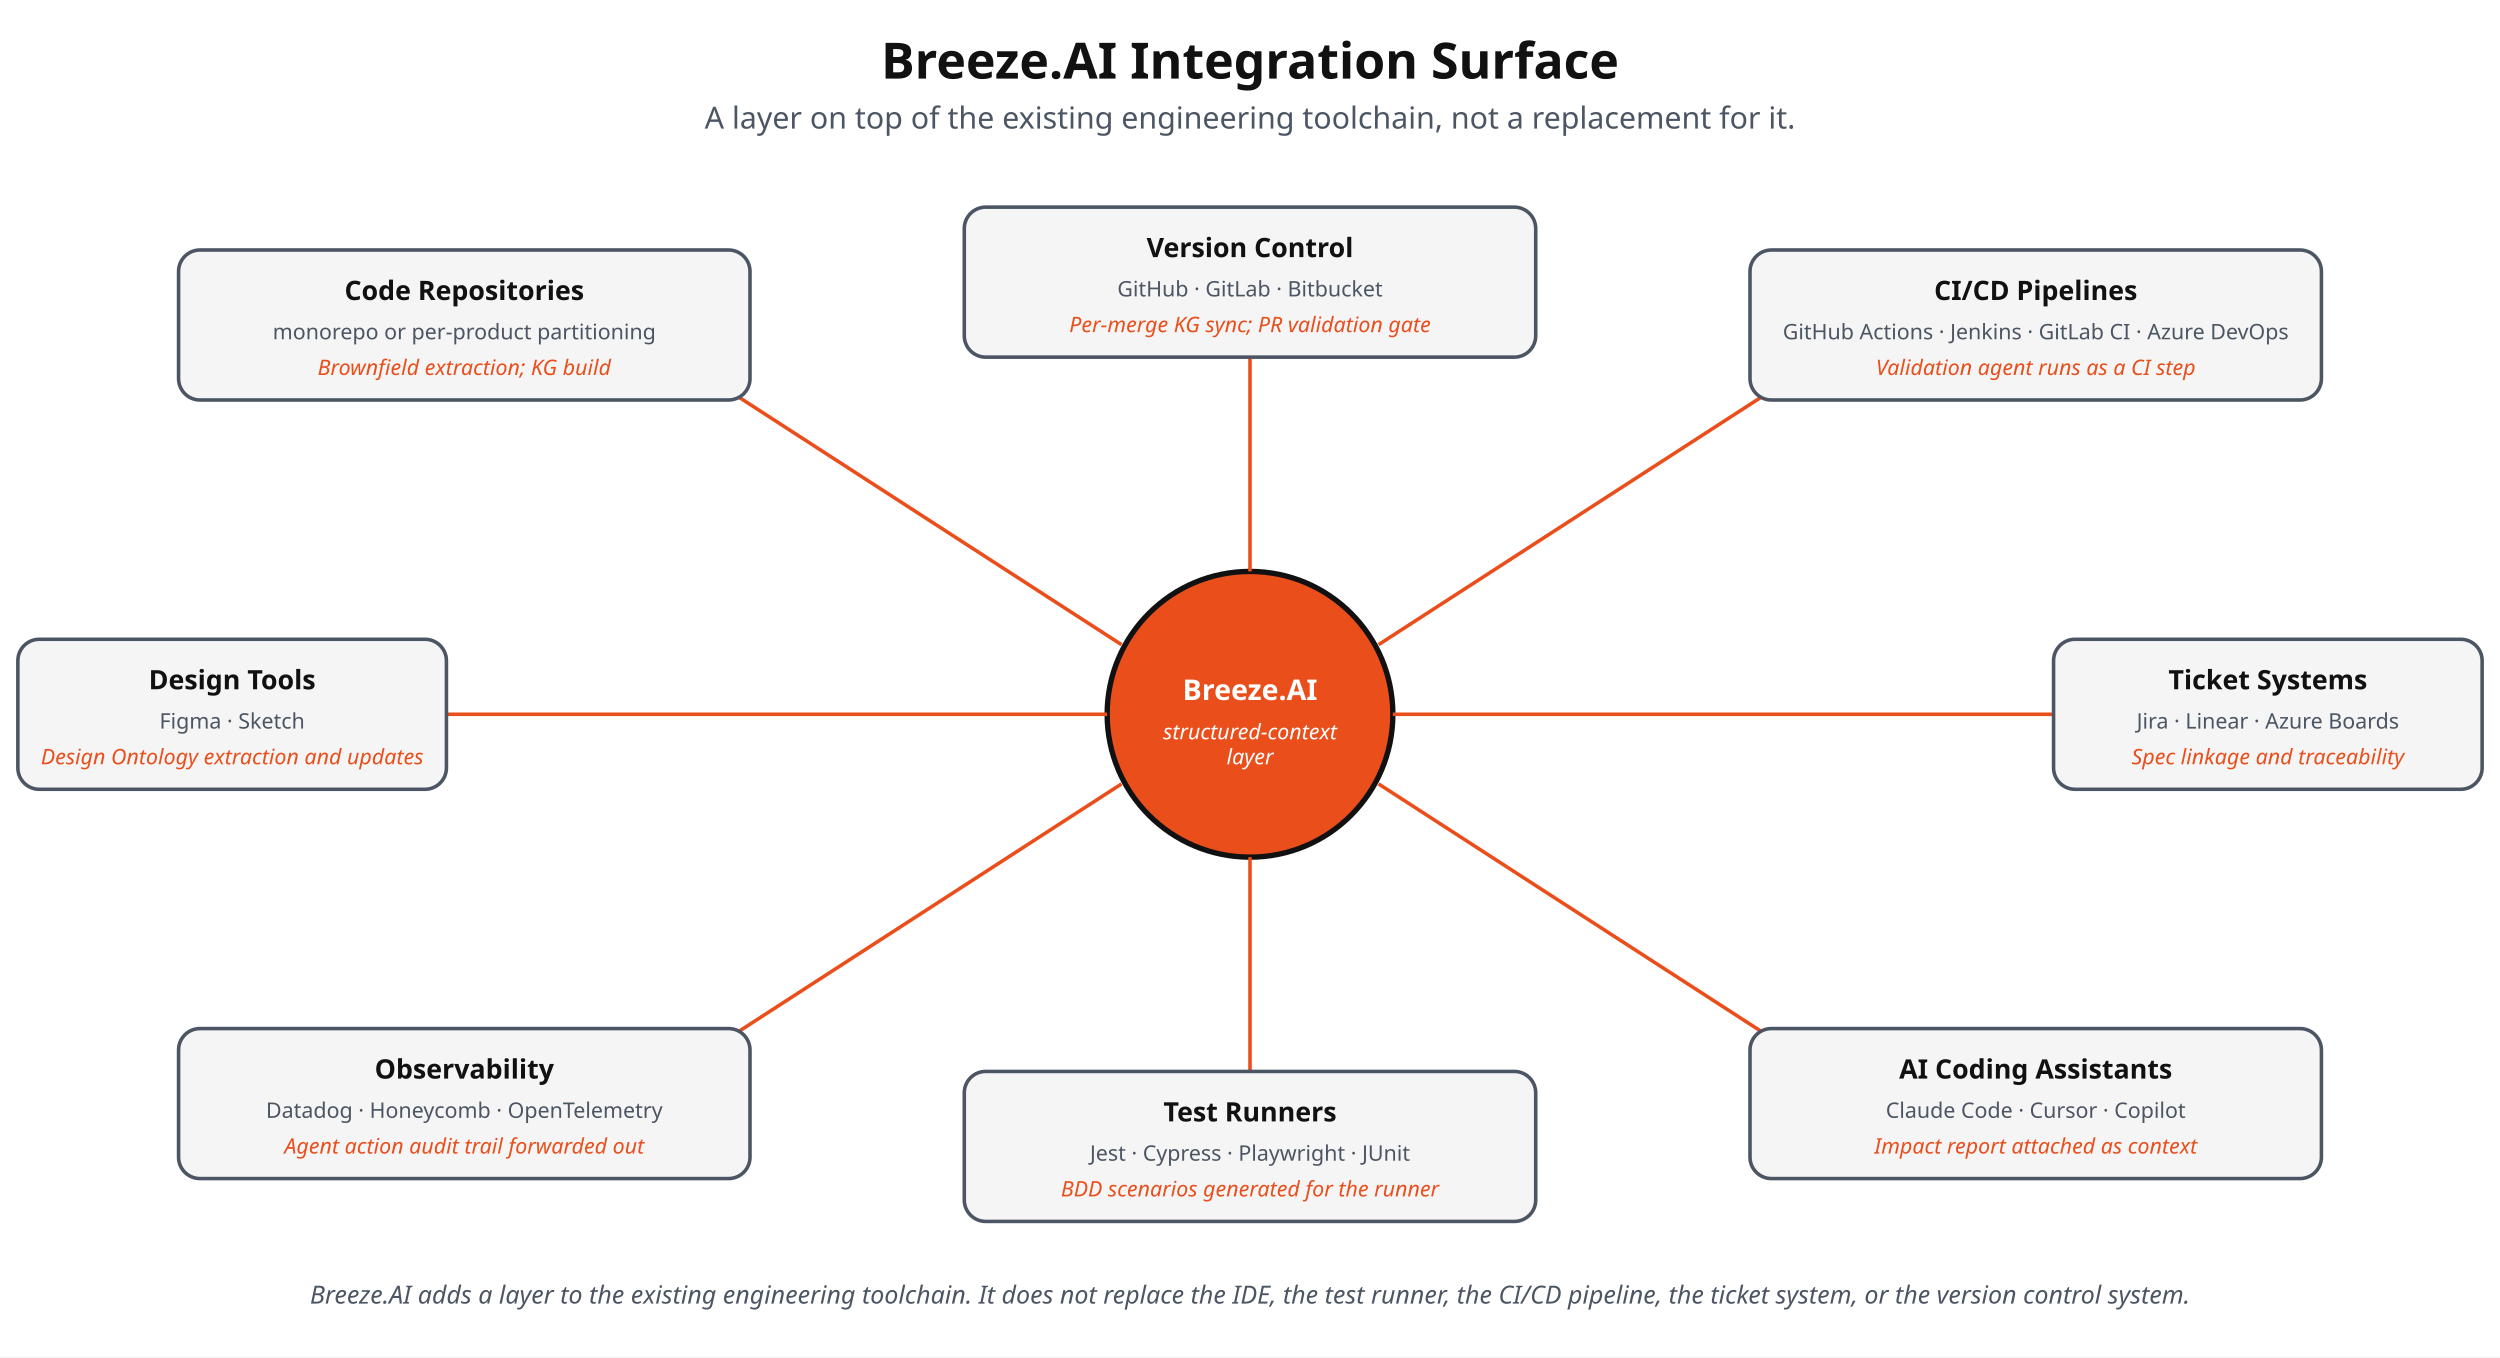
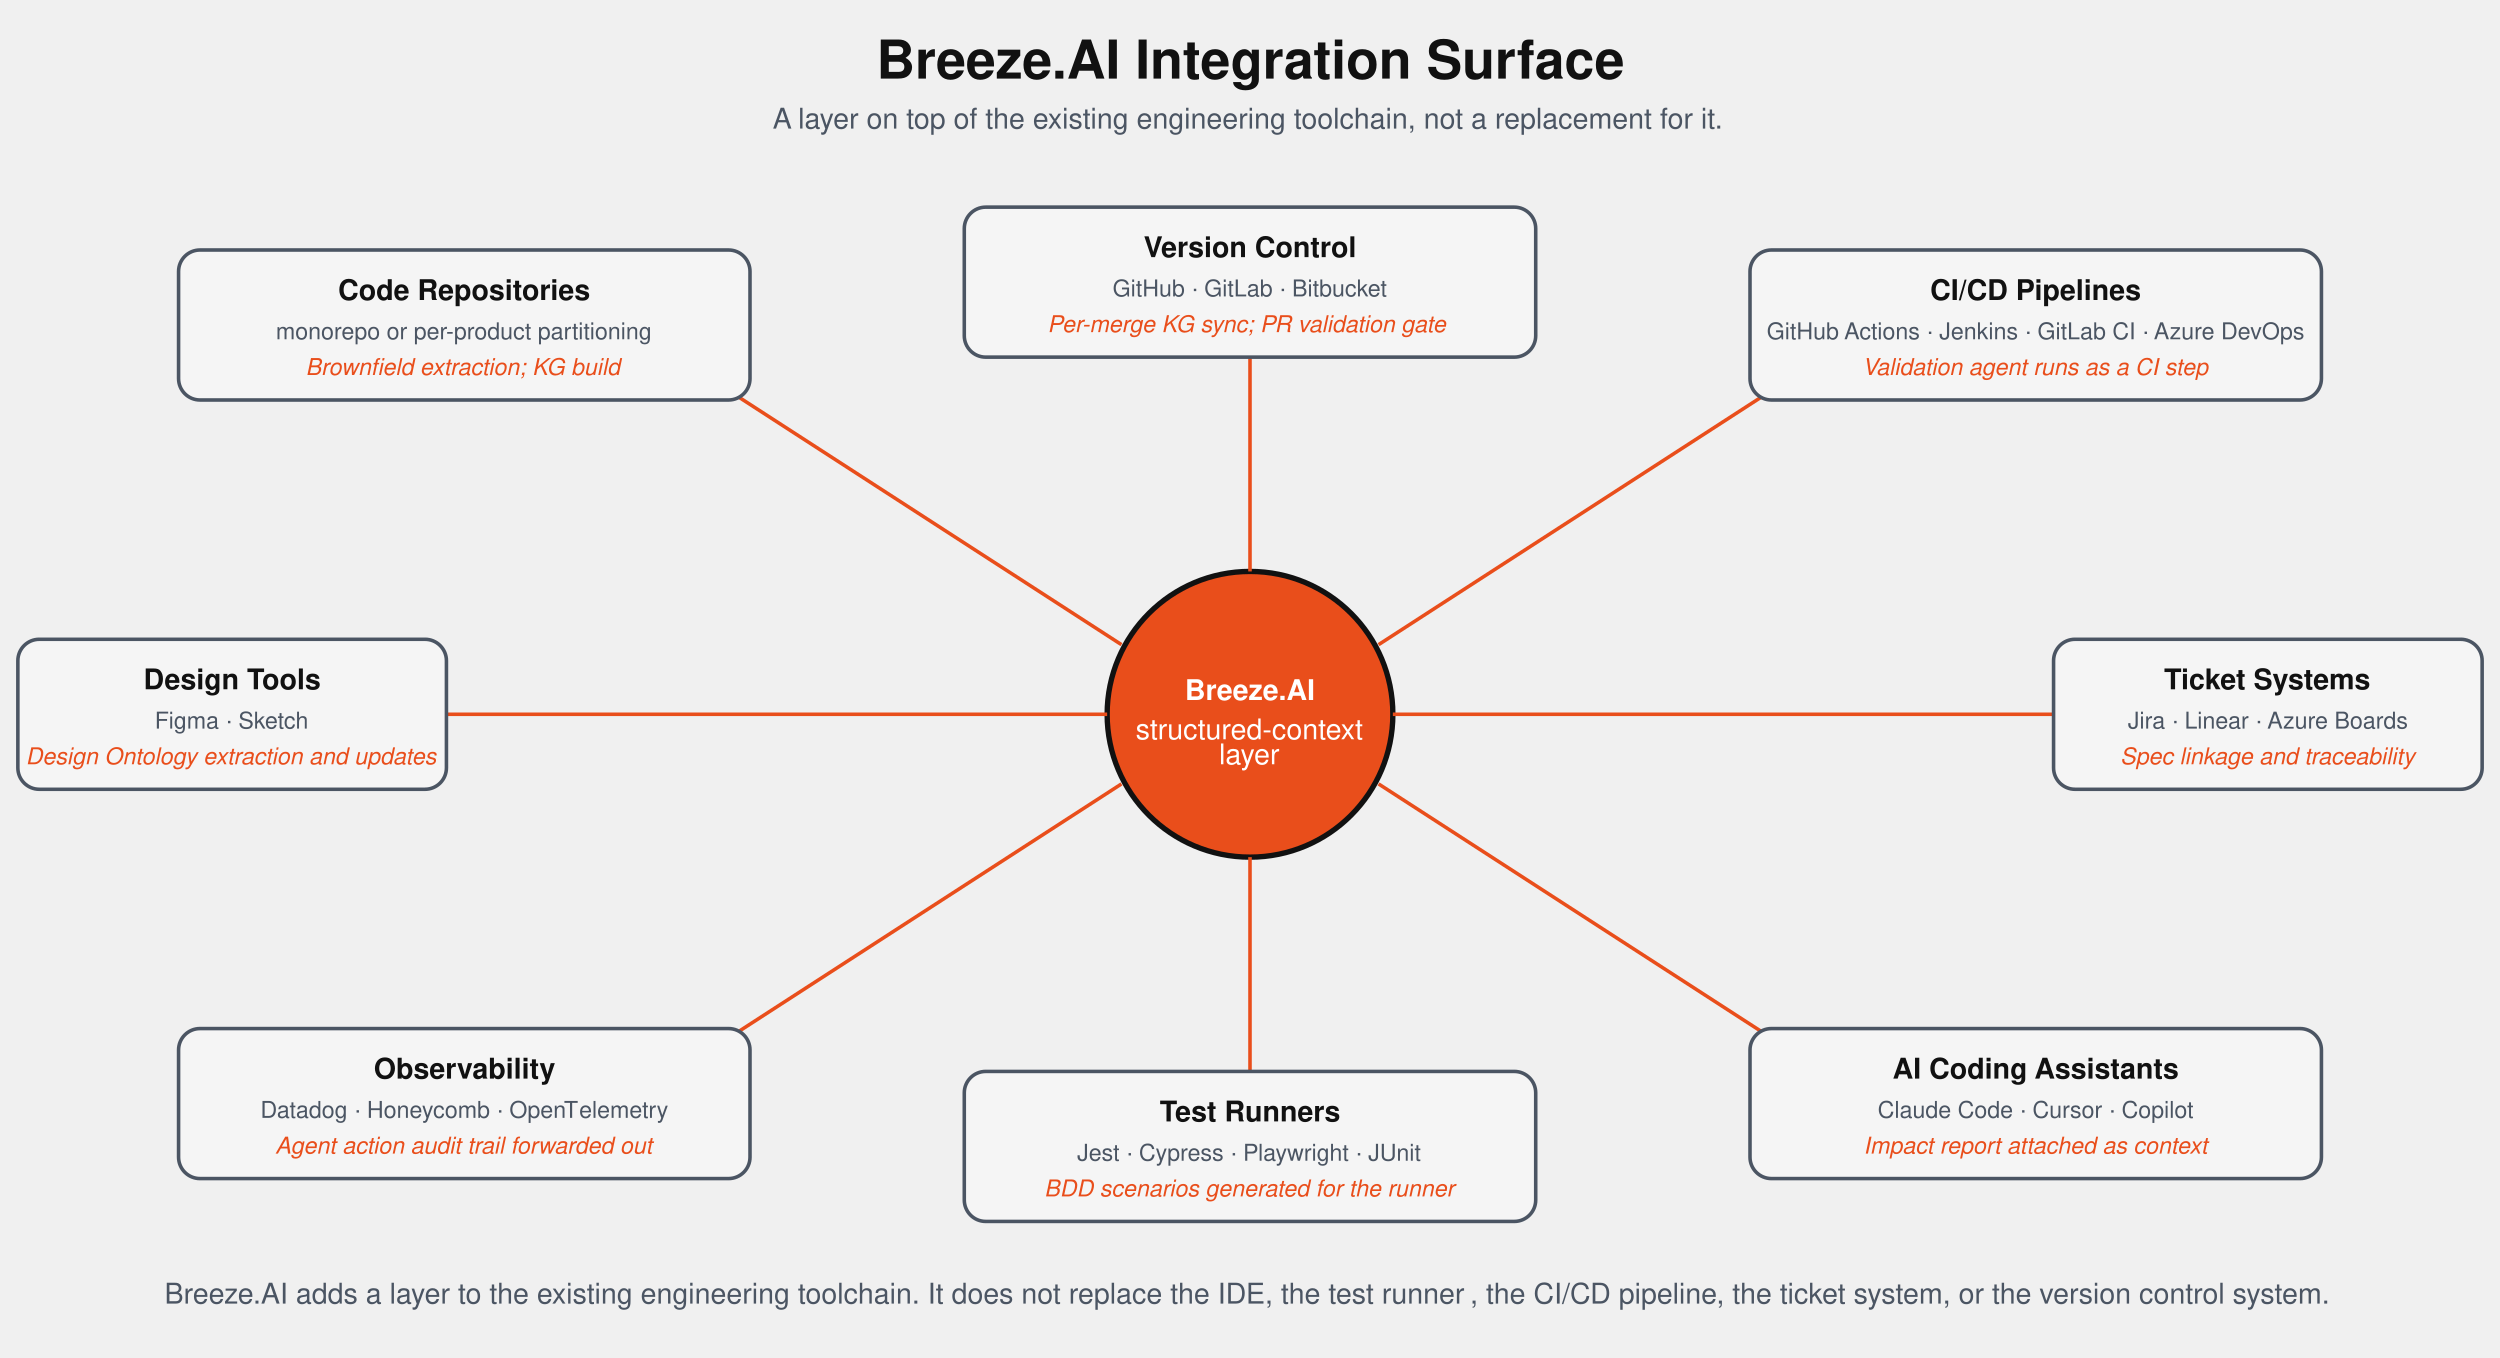
- <svg xmlns="http://www.w3.org/2000/svg" viewBox="0 0 1400 760" width="1400" height="760" preserveAspectRatio="xMidYMid meet" font-family="Segoe UI, system-ui, sans-serif">
-   <rect width="1400" height="760" style="fill:#ffffff" />
-   <text x="700" y="44" text-anchor="middle" style="font:600 28px Segoe UI,system-ui,sans-serif;fill:#111111">Breeze.AI Integration Surface</text>
-   <text x="700" y="72" text-anchor="middle" style="font:17px Segoe UI,system-ui,sans-serif;fill:#4b5563">A layer on top of the existing engineering toolchain, not a replacement for it.</text>
-   <g transform="translate(700,400)">
-     <circle cx="0" cy="0" r="80" style="fill:#E94E1B;stroke:#111111;stroke-width:3" />
-     <text x="0" y="-8" text-anchor="middle" style="font:700 16px Segoe UI,system-ui,sans-serif;fill:#ffffff">Breeze.AI</text>
-     <text x="0" y="14" text-anchor="middle" style="font:italic 12px Segoe UI,system-ui,sans-serif;fill:#ffffff">structured-context</text>
-     <text x="0" y="28" text-anchor="middle" style="font:italic 12px Segoe UI,system-ui,sans-serif;fill:#ffffff">layer</text>
+ <svg xmlns="http://www.w3.org/2000/svg" width="1400px" height="760px" version="1.1" xml:space="preserve" style="fill-rule:evenodd;clip-rule:evenodd;">
+   <g transform="matrix(1,0,0,1,700,44)">
+     <text x="-209.224px" y="0px" style="font-family:'Helvetica-Bold', 'Helvetica';font-weight:700;font-size:30px;fill:rgb(17,17,17);">Breeze.AI Integration Surface</text>
  </g>
-   <g style="stroke:#E94E1B;stroke-width:2;fill:none">
-     <line x1="700" y1="320" x2="700" y2="200" />
-     <line x1="772" y1="361" x2="990" y2="220" />
-     <line x1="780" y1="400" x2="1150" y2="400" />
-     <line x1="772" y1="439" x2="990" y2="580" />
-     <line x1="700" y1="480" x2="700" y2="600" />
-     <line x1="628" y1="439" x2="410" y2="580" />
-     <line x1="620" y1="400" x2="250" y2="400" />
-     <line x1="628" y1="361" x2="410" y2="220" />
+   <g transform="matrix(1,0,0,1,700,72)">
+     <text x="-267.281px" y="0px" style="font-family:'Helvetica';font-size:16px;fill:rgb(75,85,99);">A<tspan x="-257.484px -253.039px " y="0px 0px "> l</tspan>ayer on top of the existing engineering toolchain, not a replacement for it.</text>
  </g>
-   <g transform="translate(540,116)">
-     <rect x="0" y="0" width="320" height="84" rx="12" ry="12" style="fill:#f5f5f5;stroke:#4b5563;stroke-width:2" />
-     <text x="160" y="28" text-anchor="middle" style="font:700 15px Segoe UI,system-ui,sans-serif;fill:#111111">Version Control</text>
-     <text x="160" y="50" text-anchor="middle" style="font:12px Segoe UI,system-ui,sans-serif;fill:#4b5563">GitHub · GitLab · Bitbucket</text>
-     <text x="160" y="70" text-anchor="middle" style="font:italic 12px Segoe UI,system-ui,sans-serif;fill:#E94E1B">Per-merge KG sync; PR validation gate</text>
+   <g transform="matrix(1,0,0,1,700,400)">
+     <circle cx="0" cy="0" r="80" style="fill:rgb(233,78,27);stroke:rgb(17,17,17);stroke-width:3px;" />
+     <g transform="matrix(1,0,0,1,0,-8)">
+       <text x="-36.461px" y="0px" style="font-family:'Helvetica-Bold', 'Helvetica';font-weight:700;font-size:16px;fill:white;">Breeze.AI</text>
+     </g>
+     <g transform="matrix(1,0,0,1,0,14)">
+       <text x="-64.027px" y="0px" style="font-family:'Helvetica';font-size:16px;fill:white;">structured-context</text>
+     </g>
+     <g transform="matrix(1,0,0,1,0,28)">
+       <text x="-17.34px" y="0px" style="font-family:'Helvetica';font-size:16px;fill:white;">layer</text>
+     </g>
  </g>
-   <g transform="translate(980,140)">
-     <rect x="0" y="0" width="320" height="84" rx="12" ry="12" style="fill:#f5f5f5;stroke:#4b5563;stroke-width:2" />
-     <text x="160" y="28" text-anchor="middle" style="font:700 15px Segoe UI,system-ui,sans-serif;fill:#111111">CI/CD Pipelines</text>
-     <text x="160" y="50" text-anchor="middle" style="font:12px Segoe UI,system-ui,sans-serif;fill:#4b5563">GitHub Actions · Jenkins · GitLab CI · Azure DevOps</text>
-     <text x="160" y="70" text-anchor="middle" style="font:italic 12px Segoe UI,system-ui,sans-serif;fill:#E94E1B">Validation agent runs as a CI step</text>
+   <g>
+     <path d="M700,320L700,200" style="fill:none;fill-rule:nonzero;stroke:rgb(233,78,27);stroke-width:2px;" />
+     <path d="M772,361L990,220" style="fill:none;fill-rule:nonzero;stroke:rgb(233,78,27);stroke-width:2px;" />
+     <path d="M780,400L1150,400" style="fill:none;fill-rule:nonzero;stroke:rgb(233,78,27);stroke-width:2px;" />
+     <path d="M772,439L990,580" style="fill:none;fill-rule:nonzero;stroke:rgb(233,78,27);stroke-width:2px;" />
+     <path d="M700,480L700,600" style="fill:none;fill-rule:nonzero;stroke:rgb(233,78,27);stroke-width:2px;" />
+     <path d="M628,439L410,580" style="fill:none;fill-rule:nonzero;stroke:rgb(233,78,27);stroke-width:2px;" />
+     <path d="M620,400L250,400" style="fill:none;fill-rule:nonzero;stroke:rgb(233,78,27);stroke-width:2px;" />
+     <path d="M628,361L410,220" style="fill:none;fill-rule:nonzero;stroke:rgb(233,78,27);stroke-width:2px;" />
  </g>
-   <g transform="translate(1150,358)">
-     <rect x="0" y="0" width="240" height="84" rx="12" ry="12" style="fill:#f5f5f5;stroke:#4b5563;stroke-width:2" />
-     <text x="120" y="28" text-anchor="middle" style="font:700 15px Segoe UI,system-ui,sans-serif;fill:#111111">Ticket Systems</text>
-     <text x="120" y="50" text-anchor="middle" style="font:12px Segoe UI,system-ui,sans-serif;fill:#4b5563">Jira · Linear · Azure Boards</text>
-     <text x="120" y="70" text-anchor="middle" style="font:italic 12px Segoe UI,system-ui,sans-serif;fill:#E94E1B">Spec linkage and traceability</text>
+   <g transform="matrix(1,0,0,1,540,116)">
+     <path d="M320,12L320,72C320,78.623 314.623,84 308,84L12,84C5.377,84 0,78.623 0,72L0,12C0,5.377 5.377,0 12,0L308,0C314.623,0 320,5.377 320,12Z" style="fill:rgb(245,245,245);stroke:rgb(75,85,99);stroke-width:2px;" />
+     <g transform="matrix(1,0,0,1,160,28)">
+       <text x="-59.566px" y="0px" style="font-family:'Helvetica-Bold', 'Helvetica';font-weight:700;font-size:16px;fill:rgb(17,17,17);">V<tspan x="-49.77px -40.871px " y="0px 0px ">er</tspan>sion Control</text>
+     </g>
+     <g transform="matrix(1,0,0,1,160,50)">
+       <text x="-76.953px" y="0px" style="font-family:'Helvetica';font-size:13px;fill:rgb(75,85,99);">GitHub · GitLab · Bitbucket</text>
+     </g>
+     <g transform="matrix(1,0,0,1,160,70)">
+       <text x="-113.439px" y="0px" style="font-family:'Helvetica-Oblique', 'Helvetica';font-style:italic;font-size:13px;fill:rgb(233,78,27);">Per-merge KG sync; PR validation gate</text>
+     </g>
  </g>
-   <g transform="translate(980,576)">
-     <rect x="0" y="0" width="320" height="84" rx="12" ry="12" style="fill:#f5f5f5;stroke:#4b5563;stroke-width:2" />
-     <text x="160" y="28" text-anchor="middle" style="font:700 15px Segoe UI,system-ui,sans-serif;fill:#111111">AI Coding Assistants</text>
-     <text x="160" y="50" text-anchor="middle" style="font:12px Segoe UI,system-ui,sans-serif;fill:#4b5563">Claude Code · Cursor · Copilot</text>
-     <text x="160" y="70" text-anchor="middle" style="font:italic 12px Segoe UI,system-ui,sans-serif;fill:#E94E1B">Impact report attached as context</text>
+   <g transform="matrix(1,0,0,1,980,140)">
+     <path d="M320,12L320,72C320,78.623 314.623,84 308,84L12,84C5.377,84 0,78.623 0,72L0,12C0,5.377 5.377,0 12,0L308,0C314.623,0 320,5.377 320,12Z" style="fill:rgb(245,245,245);stroke:rgb(75,85,99);stroke-width:2px;" />
+     <g transform="matrix(1,0,0,1,160,28)">
+       <text x="-59.125px" y="0px" style="font-family:'Helvetica-Bold', 'Helvetica';font-weight:700;font-size:16px;fill:rgb(17,17,17);">CI/CD Pipelines</text>
+     </g>
+     <g transform="matrix(1,0,0,1,160,50)">
+       <text x="-150.655px" y="0px" style="font-family:'Helvetica';font-size:13px;fill:rgb(75,85,99);">GitHub <tspan x="-107.294px -98.624px " y="0px 0px ">Ac</tspan>tions · Jenkins · GitLab CI · <tspan x="66.124px 74.794px " y="0px 0px ">Az</tspan>ure DevOps</text>
+     </g>
+     <g transform="matrix(1,0,0,1,160,70)">
+       <text x="-97.081px" y="0px" style="font-family:'Helvetica-Oblique', 'Helvetica';font-style:italic;font-size:13px;fill:rgb(233,78,27);">V<tspan x="-89.369px -82.139px " y="0px 0px ">al</tspan>idation agent runs as a CI step</text>
+     </g>
  </g>
-   <g transform="translate(540,600)">
-     <rect x="0" y="0" width="320" height="84" rx="12" ry="12" style="fill:#f5f5f5;stroke:#4b5563;stroke-width:2" />
-     <text x="160" y="28" text-anchor="middle" style="font:700 15px Segoe UI,system-ui,sans-serif;fill:#111111">Test Runners</text>
-     <text x="160" y="50" text-anchor="middle" style="font:12px Segoe UI,system-ui,sans-serif;fill:#4b5563">Jest · Cypress · Playwright · JUnit</text>
-     <text x="160" y="70" text-anchor="middle" style="font:italic 12px Segoe UI,system-ui,sans-serif;fill:#E94E1B">BDD scenarios generated for the runner</text>
+   <g transform="matrix(1,0,0,1,1150,358)">
+     <path d="M240,12L240,72C240,78.623 234.623,84 228,84L12,84C5.377,84 0,78.623 0,72L0,12C0,5.377 5.377,0 12,0L228,0C234.623,0 240,5.377 240,12Z" style="fill:rgb(245,245,245);stroke:rgb(75,85,99);stroke-width:2px;" />
+     <g transform="matrix(1,0,0,1,120,28)">
+       <text x="-58.113px" y="0px" style="font-family:'Helvetica-Bold', 'Helvetica';font-weight:700;font-size:16px;fill:rgb(17,17,17);">T<tspan x="-48.621px -44.176px " y="0px 0px ">ic</tspan>ket Systems</text>
+     </g>
+     <g transform="matrix(1,0,0,1,120,50)">
+       <text x="-78.403px" y="0px" style="font-family:'Helvetica';font-size:13px;fill:rgb(75,85,99);">Jira · Linear · <tspan x="-0.359px 8.312px " y="0px 0px ">Az</tspan>ure Boards</text>
+     </g>
+     <g transform="matrix(1,0,0,1,120,70)">
+       <text x="-82.745px" y="0px" style="font-family:'Helvetica-Oblique', 'Helvetica';font-style:italic;font-size:13px;fill:rgb(233,78,27);">Spec linkage and traceability</text>
+     </g>
  </g>
-   <g transform="translate(100,576)">
-     <rect x="0" y="0" width="320" height="84" rx="12" ry="12" style="fill:#f5f5f5;stroke:#4b5563;stroke-width:2" />
-     <text x="160" y="28" text-anchor="middle" style="font:700 15px Segoe UI,system-ui,sans-serif;fill:#111111">Observability</text>
-     <text x="160" y="50" text-anchor="middle" style="font:12px Segoe UI,system-ui,sans-serif;fill:#4b5563">Datadog · Honeycomb · OpenTelemetry</text>
-     <text x="160" y="70" text-anchor="middle" style="font:italic 12px Segoe UI,system-ui,sans-serif;fill:#E94E1B">Agent action audit trail forwarded out</text>
+   <g transform="matrix(1,0,0,1,980,576)">
+     <path d="M320,12L320,72C320,78.623 314.623,84 308,84L12,84C5.377,84 0,78.623 0,72L0,12C0,5.377 5.377,0 12,0L308,0C314.623,0 320,5.377 320,12Z" style="fill:rgb(245,245,245);stroke:rgb(75,85,99);stroke-width:2px;" />
+     <g transform="matrix(1,0,0,1,160,28)">
+       <text x="-80.16px" y="0px" style="font-family:'Helvetica-Bold', 'Helvetica';font-weight:700;font-size:16px;fill:rgb(17,17,17);">AI Coding <tspan x="-0.762px 10.793px " y="0px 0px ">As</tspan>sistants</text>
+     </g>
+     <g transform="matrix(1,0,0,1,160,50)">
+       <text x="-88.515px" y="0px" style="font-family:'Helvetica';font-size:13px;fill:rgb(75,85,99);">Claude Code · Cursor · Copilot</text>
+     </g>
+     <g transform="matrix(1,0,0,1,160,70)">
+       <text x="-96.469px" y="0px" style="font-family:'Helvetica-Oblique', 'Helvetica';font-style:italic;font-size:13px;fill:rgb(233,78,27);">Impact report attached as context</text>
+     </g>
  </g>
-   <g transform="translate(10,358)">
-     <rect x="0" y="0" width="240" height="84" rx="12" ry="12" style="fill:#f5f5f5;stroke:#4b5563;stroke-width:2" />
-     <text x="120" y="28" text-anchor="middle" style="font:700 15px Segoe UI,system-ui,sans-serif;fill:#111111">Design Tools</text>
-     <text x="120" y="50" text-anchor="middle" style="font:12px Segoe UI,system-ui,sans-serif;fill:#4b5563">Figma · Sketch</text>
-     <text x="120" y="70" text-anchor="middle" style="font:italic 12px Segoe UI,system-ui,sans-serif;fill:#E94E1B">Design Ontology extraction and updates</text>
+   <g transform="matrix(1,0,0,1,540,600)">
+     <path d="M320,12L320,72C320,78.623 314.623,84 308,84L12,84C5.377,84 0,78.623 0,72L0,12C0,5.377 5.377,0 12,0L308,0C314.623,0 320,5.377 320,12Z" style="fill:rgb(245,245,245);stroke:rgb(75,85,99);stroke-width:2px;" />
+     <g transform="matrix(1,0,0,1,160,28)">
+       <text x="-50.531px" y="0px" style="font-family:'Helvetica-Bold', 'Helvetica';font-weight:700;font-size:16px;fill:rgb(17,17,17);">T<tspan x="-41.938px -33.039px " y="0px 0px ">es</tspan>t Runners</text>
+     </g>
+     <g transform="matrix(1,0,0,1,160,50)">
+       <text x="-96.805px" y="0px" style="font-family:'Helvetica';font-size:13px;fill:rgb(75,85,99);">Jest · Cypress · Playwright · JUnit</text>
+     </g>
+     <g transform="matrix(1,0,0,1,160,70)">
+       <text x="-115.258px" y="0px" style="font-family:'Helvetica-Oblique', 'Helvetica';font-style:italic;font-size:13px;fill:rgb(233,78,27);">BDD scenarios generated for the runner</text>
+     </g>
  </g>
-   <g transform="translate(100,140)">
-     <rect x="0" y="0" width="320" height="84" rx="12" ry="12" style="fill:#f5f5f5;stroke:#4b5563;stroke-width:2" />
-     <text x="160" y="28" text-anchor="middle" style="font:700 15px Segoe UI,system-ui,sans-serif;fill:#111111">Code Repositories</text>
-     <text x="160" y="50" text-anchor="middle" style="font:12px Segoe UI,system-ui,sans-serif;fill:#4b5563">monorepo or per-product partitioning</text>
-     <text x="160" y="70" text-anchor="middle" style="font:italic 12px Segoe UI,system-ui,sans-serif;fill:#E94E1B">Brownfield extraction; KG build</text>
+   <g transform="matrix(1,0,0,1,100,576)">
+     <path d="M320,12L320,72C320,78.623 314.623,84 308,84L12,84C5.377,84 0,78.623 0,72L0,12C0,5.377 5.377,0 12,0L308,0C314.623,0 320,5.377 320,12Z" style="fill:rgb(245,245,245);stroke:rgb(75,85,99);stroke-width:2px;" />
+     <g transform="matrix(1,0,0,1,160,28)">
+       <text x="-50.688px" y="0px" style="font-family:'Helvetica-Bold', 'Helvetica';font-weight:700;font-size:16px;fill:rgb(17,17,17);">Observability</text>
+     </g>
+     <g transform="matrix(1,0,0,1,160,50)">
+       <text x="-114.169px" y="0px" style="font-family:'Helvetica';font-size:13px;fill:rgb(75,85,99);">Datadog · Honeycomb · OpenT<tspan x="64.321px 71.551px " y="0px 0px ">el</tspan>emetry</text>
+     </g>
+     <g transform="matrix(1,0,0,1,160,70)">
+       <text x="-105.869px" y="0px" style="font-family:'Helvetica-Oblique', 'Helvetica';font-style:italic;font-size:13px;fill:rgb(233,78,27);">Agent action audit trail forwarded out</text>
+     </g>
  </g>
-   <text x="700" y="730" text-anchor="middle" style="font:italic 14px Segoe UI,system-ui,sans-serif;fill:#4b5563">Breeze.AI adds a layer to the existing engineering toolchain. It does not replace the IDE, the test runner, the CI/CD pipeline, the ticket system, or the version control system.</text>
+   <g transform="matrix(1,0,0,1,10,358)">
+     <path d="M240,12L240,72C240,78.623 234.623,84 228,84L12,84C5.377,84 0,78.623 0,72L0,12C0,5.377 5.377,0 12,0L228,0C234.623,0 240,5.377 240,12Z" style="fill:rgb(245,245,245);stroke:rgb(75,85,99);stroke-width:2px;" />
+     <g transform="matrix(1,0,0,1,120,28)">
+       <text x="-49.637px" y="0px" style="font-family:'Helvetica-Bold', 'Helvetica';font-weight:700;font-size:16px;fill:rgb(17,17,17);">Design T<tspan x="16.746px 26.52px " y="0px 0px ">oo</tspan>ls</text>
+     </g>
+     <g transform="matrix(1,0,0,1,120,50)">
+       <text x="-43.348px" y="0px" style="font-family:'Helvetica';font-size:13px;fill:rgb(75,85,99);">Figma · Sketch</text>
+     </g>
+     <g transform="matrix(1,0,0,1,120,70)">
+       <text x="-115.629px" y="0px" style="font-family:'Helvetica-Oblique', 'Helvetica';font-style:italic;font-size:13px;fill:rgb(233,78,27);">Design Ontology extraction and updates</text>
+     </g>
+   </g>
+   <g transform="matrix(1,0,0,1,100,140)">
+     <path d="M320,12L320,72C320,78.623 314.623,84 308,84L12,84C5.377,84 0,78.623 0,72L0,12C0,5.377 5.377,0 12,0L308,0C314.623,0 320,5.377 320,12Z" style="fill:rgb(245,245,245);stroke:rgb(75,85,99);stroke-width:2px;" />
+     <g transform="matrix(1,0,0,1,160,28)">
+       <text x="-70.68px" y="0px" style="font-family:'Helvetica-Bold', 'Helvetica';font-weight:700;font-size:16px;fill:rgb(17,17,17);">Code Repositories</text>
+     </g>
+     <g transform="matrix(1,0,0,1,160,50)">
+       <text x="-105.504px" y="0px" style="font-family:'Helvetica';font-size:13px;fill:rgb(75,85,99);">monorepo or per-product partitioning</text>
+     </g>
+     <g transform="matrix(1,0,0,1,160,70)">
+       <g transform="matrix(13,0,0,13,-52.02856,0)">
+             </g>
+       <g transform="matrix(13,0,0,13,-48.41675,0)">
+             </g>
+       <text x="-88.877px" y="0px" style="font-family:'Helvetica-Oblique', 'Helvetica';font-style:italic;font-size:13px;fill:rgb(233,78,27);">Brownﬁeld extraction; KG build</text>
+     </g>
+   </g>
+   <g transform="matrix(1,0,0,1,700,730)">
+     <text x="-607.879px" y="0px" style="font-family:'Helvetica';font-size:16px;fill:rgb(75,85,99);">Breeze.AI adds a layer to the existing engineering toolchain. It does not replace the IDE, the test runner<tspan x="123.246px 127.691px " y="0px 0px ">, </tspan>the CI/CD pipeline, the ticket system, or the version control system.</text>
+   </g>
</svg>
